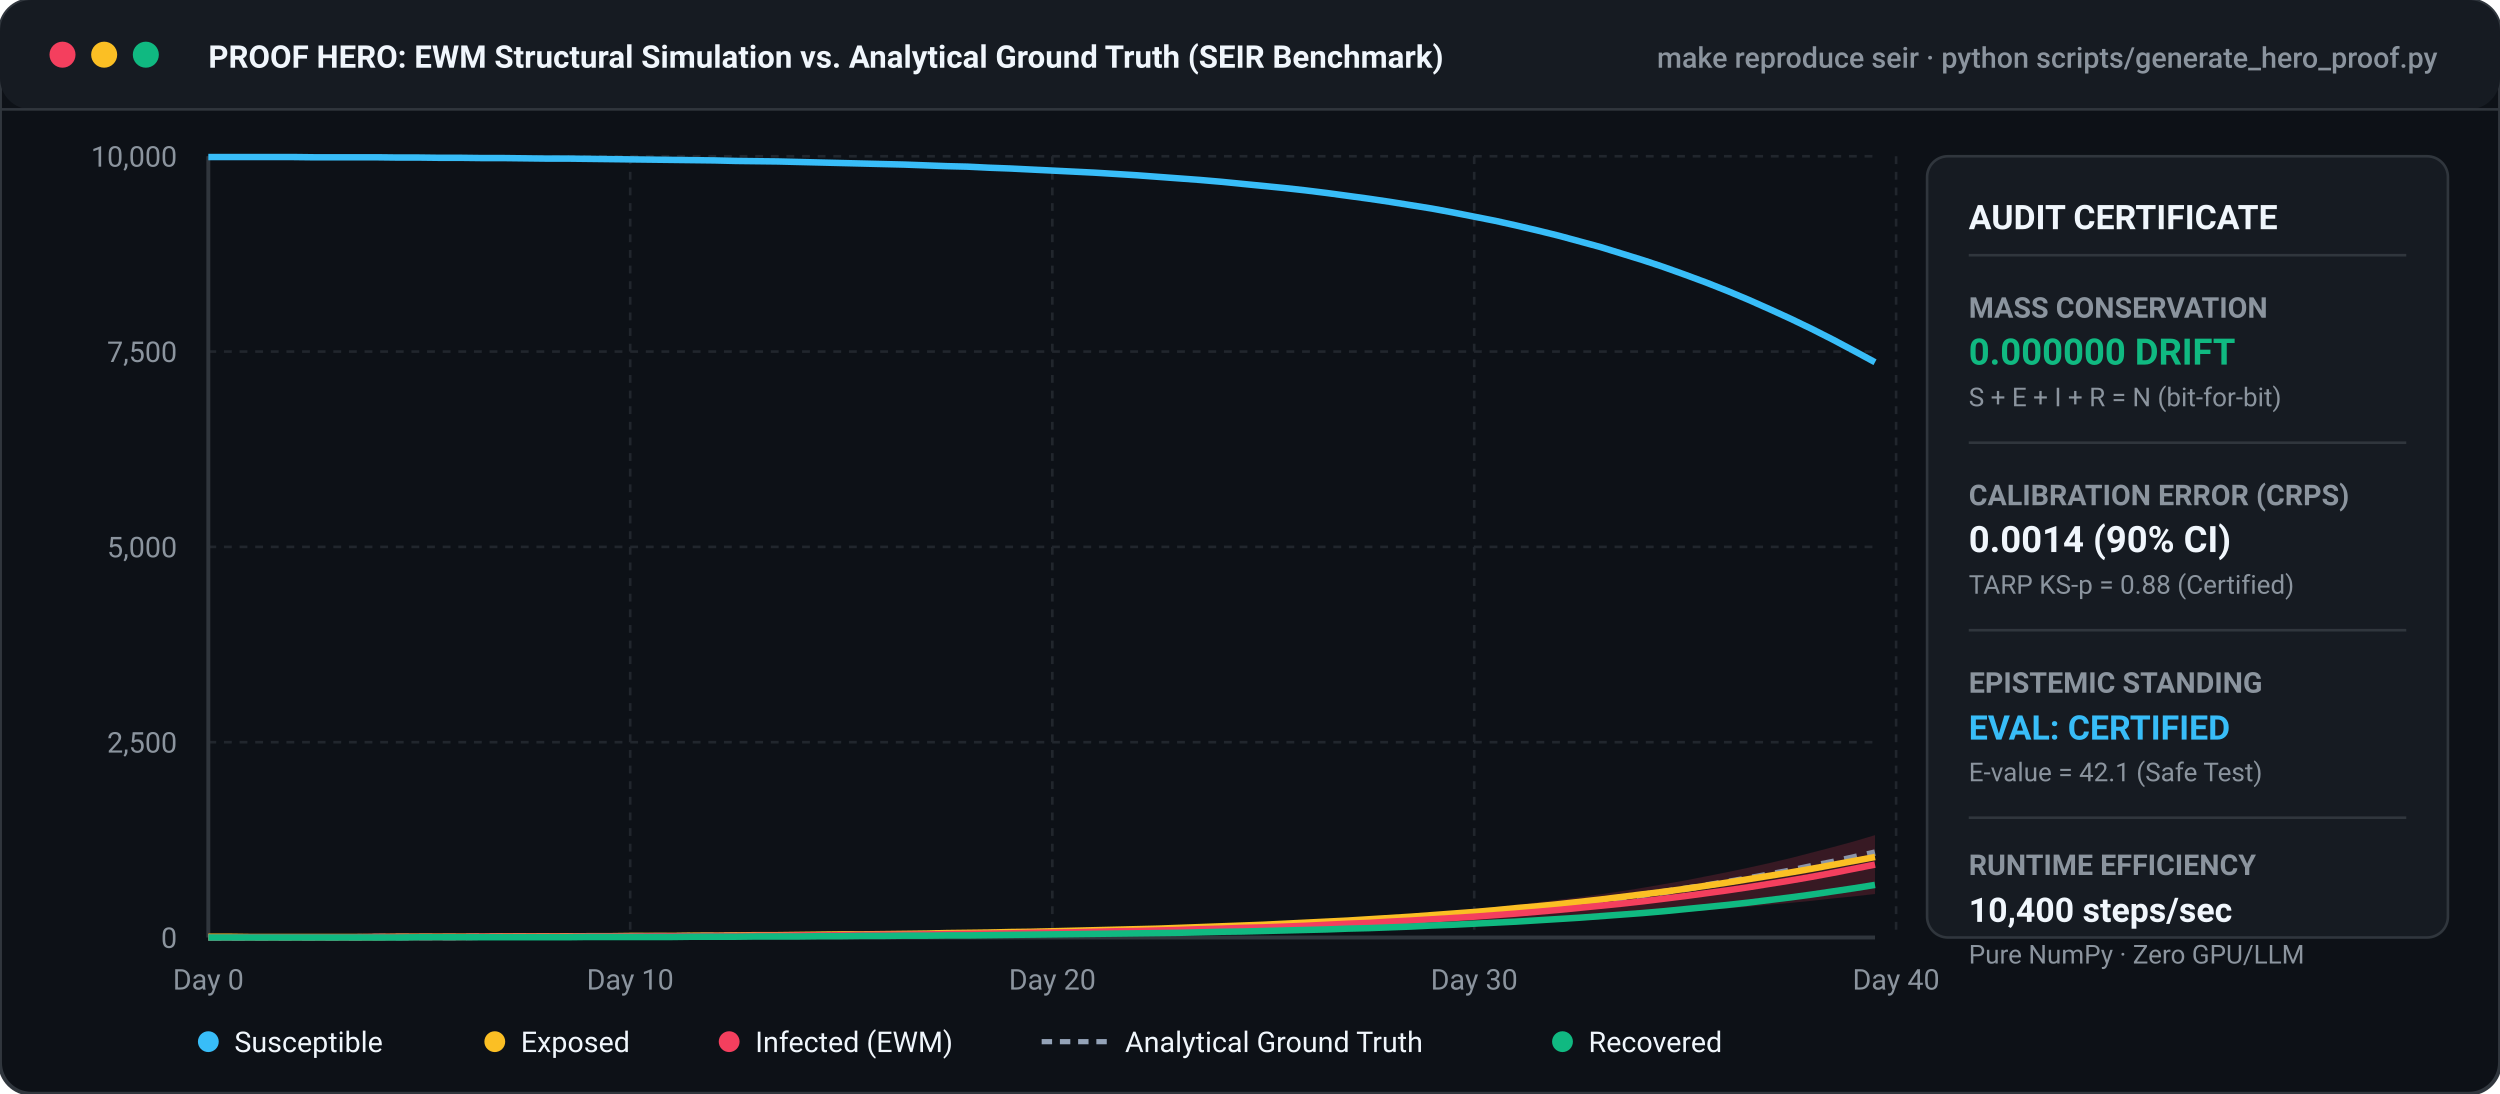
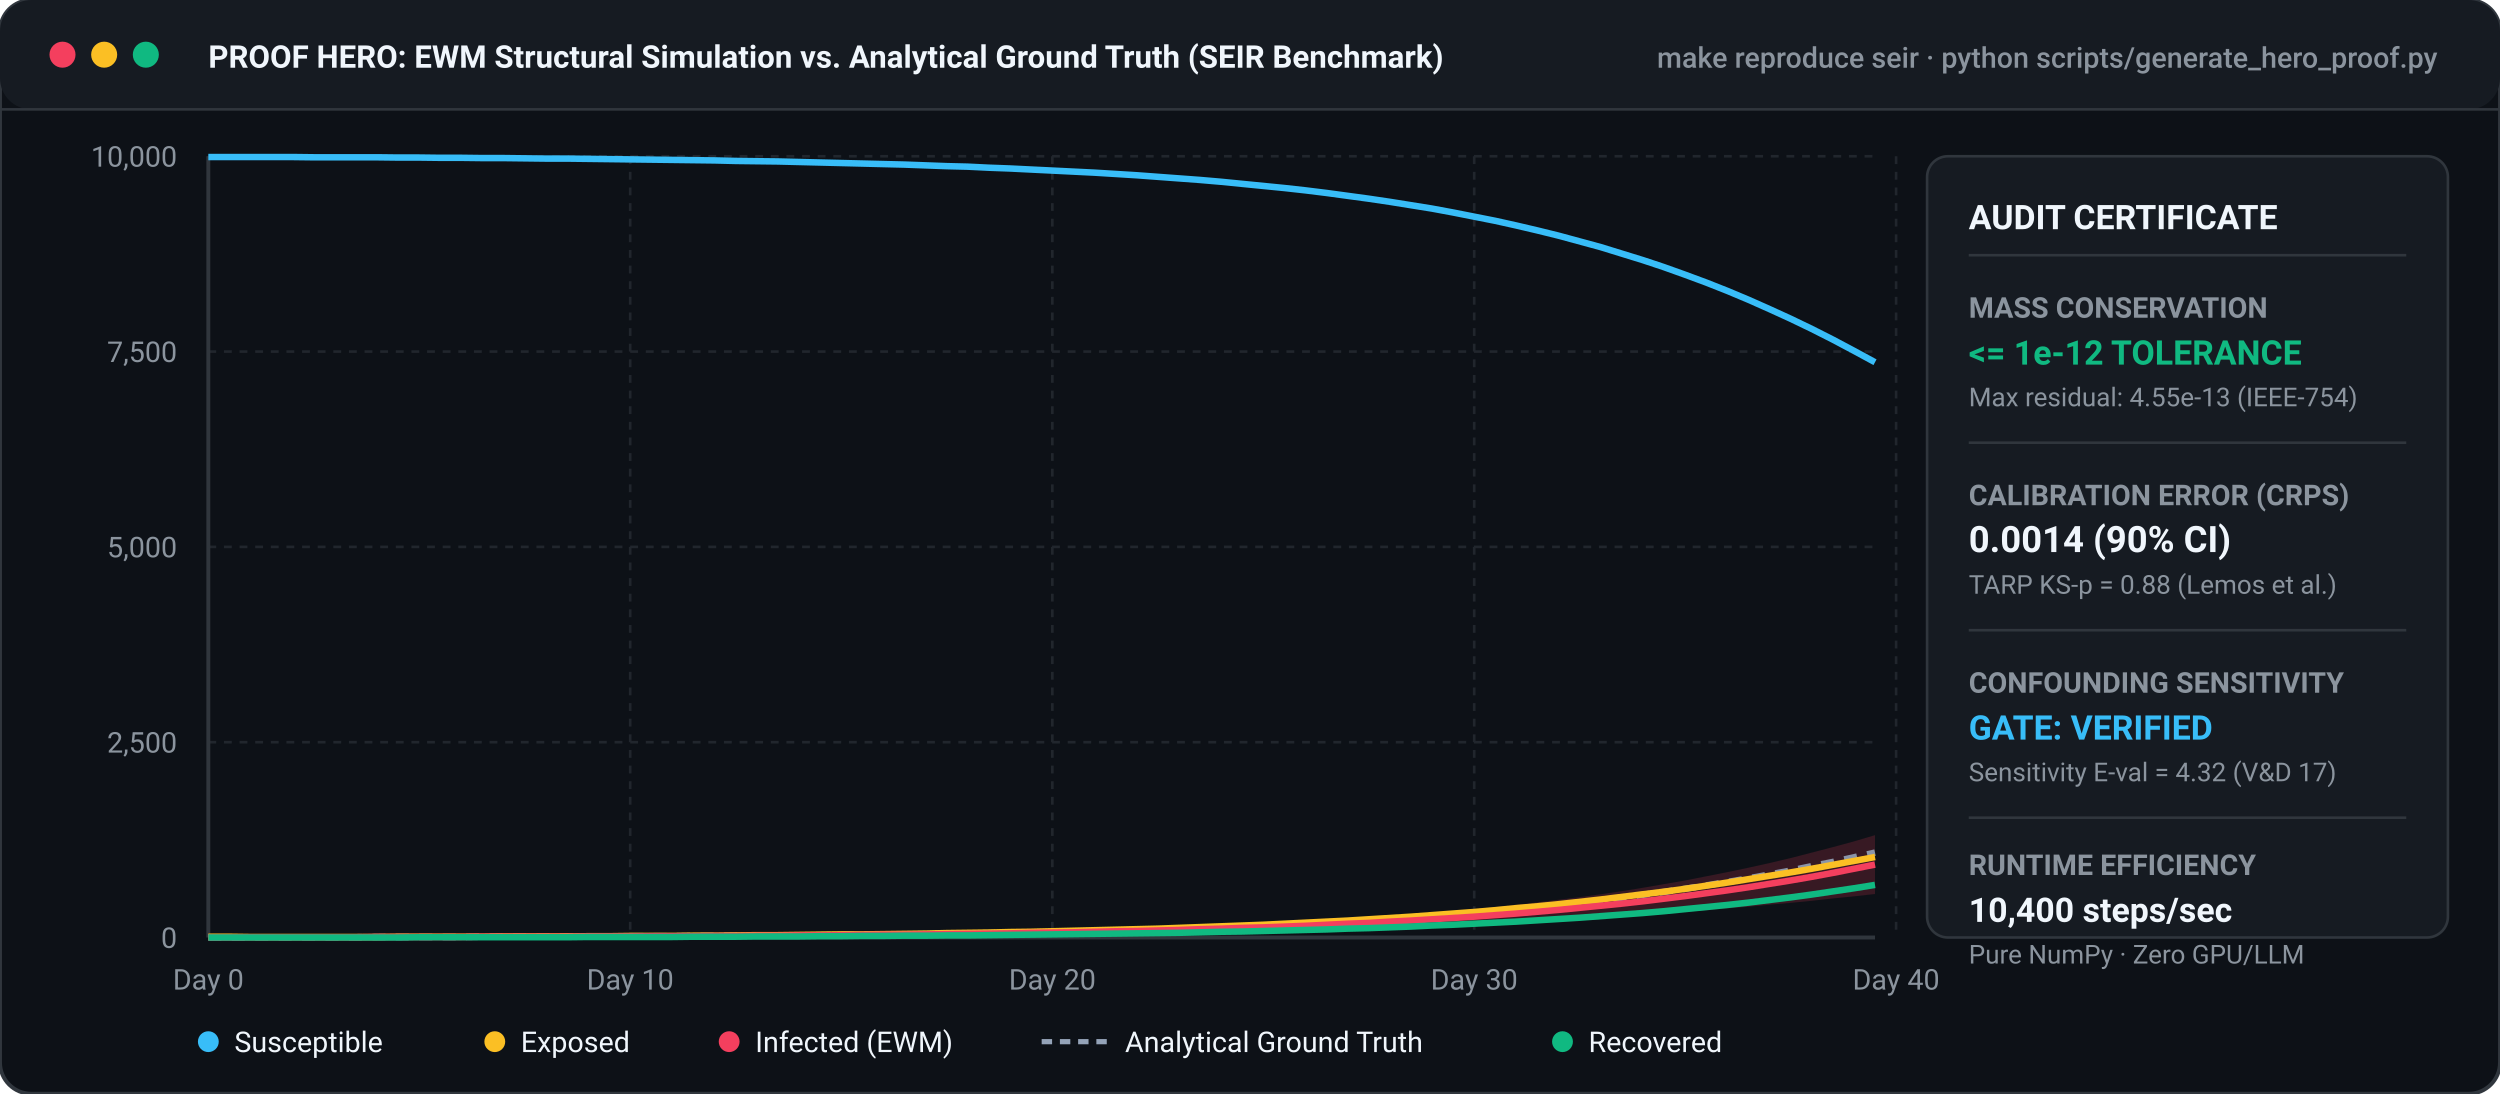
<svg xmlns="http://www.w3.org/2000/svg" viewBox="0 0 960 420" width="100%" height="auto" style="border-radius:12px;font-family:ui-sans-serif,system-ui,-apple-system,BlinkMacSystemFont,'Segoe UI',Roboto,sans-serif;">
  <rect width="960" height="420" fill="#0d1117" rx="12" stroke="#30363d" stroke-width="1.5" />
  <rect x="0" y="0" width="960" height="42" fill="#161b22" rx="12" />
  <circle cx="24" cy="21" r="5" fill="#f43f5e" />
  <circle cx="40" cy="21" r="5" fill="#fbbf24" />
  <circle cx="56" cy="21" r="5" fill="#10b981" />
  <text x="80" y="26" font-size="12" font-weight="600" fill="#f0f6fc">PROOF HERO: EWM Structural Simulation vs. Analytical Ground Truth (SEIR Benchmark)</text>
  <text x="936" y="26" text-anchor="end" font-size="11" font-weight="500" fill="#8b949e">make reproduce seir · python scripts/generate_hero_proof.py</text>
  <line x1="0" y1="42" x2="960" y2="42" stroke="#30363d" stroke-width="1" />
  <line x1="80" y1="360.0" x2="720" y2="360.0" stroke="#21262d" stroke-dasharray="3 3" stroke-width="1" />
  <text x="68" y="364.0" text-anchor="end" font-size="11" fill="#8b949e">0</text>
  <line x1="80" y1="285.0" x2="720" y2="285.0" stroke="#21262d" stroke-dasharray="3 3" stroke-width="1" />
  <text x="68" y="289.0" text-anchor="end" font-size="11" fill="#8b949e">2,500</text>
  <line x1="80" y1="210.0" x2="720" y2="210.0" stroke="#21262d" stroke-dasharray="3 3" stroke-width="1" />
  <text x="68" y="214.0" text-anchor="end" font-size="11" fill="#8b949e">5,000</text>
  <line x1="80" y1="135.0" x2="720" y2="135.0" stroke="#21262d" stroke-dasharray="3 3" stroke-width="1" />
  <text x="68" y="139.0" text-anchor="end" font-size="11" fill="#8b949e">7,500</text>
  <line x1="80" y1="60.0" x2="720" y2="60.0" stroke="#21262d" stroke-dasharray="3 3" stroke-width="1" />
  <text x="68" y="64.0" text-anchor="end" font-size="11" fill="#8b949e">10,000</text>
  <line x1="80.0" y1="60" x2="80.0" y2="360" stroke="#21262d" stroke-dasharray="3 3" stroke-width="1" />
  <text x="80.0" y="380" text-anchor="middle" font-size="11" fill="#8b949e">Day 0</text>
  <line x1="242.0" y1="60" x2="242.0" y2="360" stroke="#21262d" stroke-dasharray="3 3" stroke-width="1" />
  <text x="242.0" y="380" text-anchor="middle" font-size="11" fill="#8b949e">Day 10</text>
  <line x1="404.1" y1="60" x2="404.1" y2="360" stroke="#21262d" stroke-dasharray="3 3" stroke-width="1" />
  <text x="404.1" y="380" text-anchor="middle" font-size="11" fill="#8b949e">Day 20</text>
  <line x1="566.1" y1="60" x2="566.1" y2="360" stroke="#21262d" stroke-dasharray="3 3" stroke-width="1" />
  <text x="566.1" y="380" text-anchor="middle" font-size="11" fill="#8b949e">Day 30</text>
  <line x1="728.1" y1="60" x2="728.1" y2="360" stroke="#21262d" stroke-dasharray="3 3" stroke-width="1" />
  <text x="728.1" y="380" text-anchor="middle" font-size="11" fill="#8b949e">Day 40</text>
  <line x1="80" y1="360" x2="720" y2="360" stroke="#30363d" stroke-width="1.5" />
  <line x1="80" y1="60" x2="80" y2="360" stroke="#30363d" stroke-width="1.5" />
  <path d="M 80.0,359.6 L 88.1,359.5 L 96.2,359.5 L 104.3,359.5 L 112.4,359.5 L 120.5,359.4 L 128.6,359.4 L 136.7,359.4 L 144.8,359.4 L 152.9,359.4 L 161.0,359.4 L 169.1,359.3 L 177.2,359.3 L 185.3,359.3 L 193.4,359.3 L 201.5,359.3 L 209.6,359.2 L 217.7,359.2 L 225.8,359.2 L 233.9,359.1 L 242.0,359.1 L 250.1,359.1 L 258.2,359.0 L 266.3,359.0 L 274.4,359.0 L 282.5,358.9 L 290.6,358.9 L 298.7,358.8 L 306.8,358.8 L 314.9,358.7 L 323.0,358.6 L 331.1,358.6 L 339.2,358.5 L 347.3,358.4 L 355.4,358.3 L 363.5,358.2 L 371.6,358.1 L 379.7,358.0 L 387.8,357.9 L 395.9,357.7 L 404.1,357.6 L 412.2,357.4 L 420.3,357.2 L 428.4,356.9 L 436.5,356.7 L 444.6,356.4 L 452.7,356.1 L 460.8,355.8 L 468.9,355.5 L 477.0,355.2 L 485.1,354.8 L 493.2,354.4 L 501.3,354.0 L 509.4,353.5 L 517.5,353.0 L 525.6,352.5 L 533.7,351.9 L 541.8,351.3 L 549.9,350.6 L 558.0,349.9 L 566.1,349.1 L 574.2,348.3 L 582.3,347.5 L 590.4,346.5 L 598.5,345.5 L 606.6,344.5 L 614.7,343.4 L 622.8,342.2 L 630.9,340.9 L 639.0,339.5 L 647.1,338.1 L 655.2,336.5 L 663.3,334.9 L 671.4,333.2 L 679.5,331.4 L 687.6,329.5 L 695.7,327.4 L 703.8,325.3 L 711.9,323.1 L 720.0,320.7 L 720.0,343.3 L 711.9,344.2 L 703.8,345.0 L 695.7,345.9 L 687.6,346.7 L 679.5,347.4 L 671.4,348.2 L 663.3,348.8 L 655.2,349.5 L 647.1,350.1 L 639.0,350.7 L 630.9,351.3 L 622.8,351.8 L 614.7,352.3 L 606.6,352.8 L 598.5,353.2 L 590.4,353.7 L 582.3,354.1 L 574.2,354.4 L 566.1,354.8 L 558.0,355.1 L 549.9,355.4 L 541.8,355.7 L 533.7,356.0 L 525.6,356.3 L 517.5,356.5 L 509.4,356.7 L 501.3,356.9 L 493.2,357.1 L 485.1,357.3 L 477.0,357.5 L 468.9,357.7 L 460.8,357.8 L 452.7,358.0 L 444.6,358.1 L 436.5,358.2 L 428.4,358.3 L 420.3,358.4 L 412.2,358.6 L 404.1,358.6 L 395.9,358.7 L 387.8,358.8 L 379.7,358.9 L 371.6,359.0 L 363.5,359.1 L 355.4,359.2 L 347.3,359.3 L 339.2,359.4 L 331.1,359.5 L 323.0,359.5 L 314.9,359.6 L 306.8,359.7 L 298.7,359.7 L 290.6,359.8 L 282.5,359.8 L 274.4,359.9 L 266.3,359.9 L 258.2,359.9 L 250.1,360.0 L 242.0,360.0 L 233.9,360.0 L 225.8,360.0 L 217.7,360.0 L 209.6,360.0 L 201.5,360.0 L 193.4,360.0 L 185.3,360.0 L 177.2,360.0 L 169.1,360.0 L 161.0,360.0 L 152.9,360.0 L 144.8,360.0 L 136.7,360.0 L 128.6,360.0 L 120.5,360.0 L 112.4,360.0 L 104.3,360.0 L 96.2,360.0 L 88.1,360.0 L 80.0,360.0 Z" fill="#f43f5e" fill-opacity="0.18" />
  <path d="M 80.0,360.0 L 88.1,360.0 L 96.2,359.9 L 104.3,359.9 L 112.4,359.9 L 120.5,359.9 L 128.6,359.9 L 136.7,359.9 L 144.8,359.8 L 152.9,359.8 L 161.0,359.8 L 169.1,359.8 L 177.2,359.8 L 185.3,359.7 L 193.4,359.7 L 201.5,359.7 L 209.6,359.7 L 217.7,359.6 L 225.8,359.6 L 233.9,359.6 L 242.0,359.5 L 250.1,359.5 L 258.2,359.5 L 266.3,359.4 L 274.4,359.4 L 282.5,359.3 L 290.6,359.3 L 298.7,359.2 L 306.8,359.2 L 314.9,359.1 L 323.0,359.0 L 331.1,358.9 L 339.2,358.8 L 347.3,358.8 L 355.4,358.7 L 363.5,358.5 L 371.6,358.4 L 379.7,358.3 L 387.8,358.2 L 395.9,358.0 L 404.1,357.9 L 412.2,357.7 L 420.3,357.5 L 428.4,357.3 L 436.5,357.1 L 444.6,356.9 L 452.7,356.7 L 460.8,356.4 L 468.9,356.1 L 477.0,355.8 L 485.1,355.5 L 493.2,355.1 L 501.3,354.8 L 509.4,354.4 L 517.5,353.9 L 525.6,353.5 L 533.7,353.0 L 541.8,352.5 L 549.9,351.9 L 558.0,351.3 L 566.1,350.6 L 574.2,349.9 L 582.3,349.2 L 590.4,348.4 L 598.5,347.6 L 606.6,346.7 L 614.7,345.7 L 622.8,344.7 L 630.9,343.6 L 639.0,342.5 L 647.1,341.3 L 655.2,340.0 L 663.3,338.7 L 671.4,337.3 L 679.5,335.8 L 687.6,334.3 L 695.7,332.6 L 703.8,331.0 L 711.9,329.2 L 720.0,327.4" fill="none" stroke="#94a3b8" stroke-width="2.5" stroke-dasharray="5 4" opacity="0.9" />
  <path d="M 80.0,60.3 L 88.1,60.3 L 96.2,60.3 L 104.3,60.3 L 112.4,60.3 L 120.5,60.4 L 128.6,60.4 L 136.7,60.4 L 144.8,60.4 L 152.9,60.5 L 161.0,60.5 L 169.1,60.6 L 177.2,60.6 L 185.3,60.7 L 193.4,60.7 L 201.5,60.8 L 209.6,60.9 L 217.7,60.9 L 225.8,61.0 L 233.9,61.1 L 242.0,61.2 L 250.1,61.3 L 258.2,61.4 L 266.3,61.5 L 274.4,61.6 L 282.5,61.8 L 290.6,61.9 L 298.7,62.0 L 306.8,62.2 L 314.9,62.4 L 323.0,62.6 L 331.1,62.8 L 339.2,63.0 L 347.3,63.2 L 355.4,63.5 L 363.5,63.8 L 371.6,64.0 L 379.7,64.4 L 387.8,64.7 L 395.9,65.1 L 404.1,65.5 L 412.2,65.9 L 420.3,66.3 L 428.4,66.8 L 436.5,67.3 L 444.6,67.9 L 452.7,68.5 L 460.8,69.1 L 468.9,69.8 L 477.0,70.6 L 485.1,71.4 L 493.2,72.2 L 501.3,73.1 L 509.4,74.1 L 517.5,75.2 L 525.6,76.3 L 533.7,77.5 L 541.8,78.8 L 549.9,80.1 L 558.0,81.6 L 566.1,83.2 L 574.2,84.8 L 582.3,86.6 L 590.4,88.5 L 598.5,90.5 L 606.6,92.7 L 614.7,94.9 L 622.8,97.4 L 630.9,99.9 L 639.0,102.6 L 647.1,105.5 L 655.2,108.5 L 663.3,111.7 L 671.4,115.1 L 679.5,118.7 L 687.6,122.4 L 695.7,126.3 L 703.8,130.4 L 711.9,134.7 L 720.0,139.1" fill="none" stroke="#38bdf8" stroke-width="2.5" />
  <path d="M 80.0,359.7 L 88.1,359.7 L 96.2,359.8 L 104.3,359.8 L 112.4,359.8 L 120.5,359.8 L 128.6,359.8 L 136.7,359.8 L 144.8,359.8 L 152.9,359.7 L 161.0,359.7 L 169.1,359.7 L 177.2,359.7 L 185.3,359.7 L 193.4,359.6 L 201.5,359.6 L 209.6,359.6 L 217.7,359.6 L 225.8,359.5 L 233.9,359.5 L 242.0,359.4 L 250.1,359.4 L 258.2,359.4 L 266.3,359.3 L 274.4,359.3 L 282.5,359.2 L 290.6,359.1 L 298.7,359.1 L 306.8,359.0 L 314.9,358.9 L 323.0,358.8 L 331.1,358.8 L 339.2,358.7 L 347.3,358.6 L 355.4,358.5 L 363.5,358.3 L 371.6,358.2 L 379.7,358.1 L 387.8,357.9 L 395.9,357.8 L 404.1,357.6 L 412.2,357.4 L 420.3,357.2 L 428.4,357.0 L 436.5,356.8 L 444.6,356.6 L 452.7,356.3 L 460.8,356.0 L 468.9,355.7 L 477.0,355.4 L 485.1,355.1 L 493.2,354.7 L 501.3,354.3 L 509.4,353.9 L 517.5,353.5 L 525.6,353.0 L 533.7,352.5 L 541.8,352.0 L 549.9,351.4 L 558.0,350.8 L 566.1,350.2 L 574.2,349.5 L 582.3,348.7 L 590.4,348.0 L 598.5,347.2 L 606.6,346.3 L 614.7,345.4 L 622.8,344.4 L 630.9,343.4 L 639.0,342.4 L 647.1,341.3 L 655.2,340.1 L 663.3,338.9 L 671.4,337.6 L 679.5,336.3 L 687.6,335.0 L 695.7,333.6 L 703.8,332.1 L 711.9,330.6 L 720.0,329.1" fill="none" stroke="#fbbf24" stroke-width="2.5" />
  <path d="M 80.0,360.0 L 88.1,360.0 L 96.2,359.9 L 104.3,359.9 L 112.4,359.9 L 120.5,359.9 L 128.6,359.9 L 136.7,359.9 L 144.8,359.8 L 152.9,359.8 L 161.0,359.8 L 169.1,359.8 L 177.2,359.8 L 185.3,359.7 L 193.4,359.7 L 201.5,359.7 L 209.6,359.7 L 217.7,359.7 L 225.8,359.6 L 233.9,359.6 L 242.0,359.6 L 250.1,359.5 L 258.2,359.5 L 266.3,359.5 L 274.4,359.4 L 282.5,359.4 L 290.6,359.3 L 298.7,359.3 L 306.8,359.2 L 314.9,359.2 L 323.0,359.1 L 331.1,359.0 L 339.2,358.9 L 347.3,358.9 L 355.4,358.8 L 363.5,358.7 L 371.6,358.6 L 379.7,358.5 L 387.8,358.4 L 395.9,358.2 L 404.1,358.1 L 412.2,358.0 L 420.3,357.8 L 428.4,357.6 L 436.5,357.5 L 444.6,357.3 L 452.7,357.1 L 460.8,356.8 L 468.9,356.6 L 477.0,356.3 L 485.1,356.1 L 493.2,355.8 L 501.3,355.5 L 509.4,355.1 L 517.5,354.7 L 525.6,354.4 L 533.7,353.9 L 541.8,353.5 L 549.9,353.0 L 558.0,352.5 L 566.1,352.0 L 574.2,351.4 L 582.3,350.8 L 590.4,350.1 L 598.5,349.4 L 606.6,348.6 L 614.7,347.8 L 622.8,347.0 L 630.9,346.1 L 639.0,345.1 L 647.1,344.1 L 655.2,343.0 L 663.3,341.9 L 671.4,340.7 L 679.5,339.4 L 687.6,338.1 L 695.7,336.7 L 703.8,335.2 L 711.9,333.6 L 720.0,332.0" fill="none" stroke="#f43f5e" stroke-width="2.5" />
  <path d="M 80.0,360.0 L 88.1,360.0 L 96.2,360.0 L 104.3,360.0 L 112.4,360.0 L 120.5,360.0 L 128.6,360.0 L 136.7,360.0 L 144.8,360.0 L 152.9,360.0 L 161.0,359.9 L 169.1,359.9 L 177.2,359.9 L 185.3,359.9 L 193.4,359.9 L 201.5,359.9 L 209.6,359.9 L 217.7,359.9 L 225.8,359.8 L 233.9,359.8 L 242.0,359.8 L 250.1,359.8 L 258.2,359.8 L 266.3,359.7 L 274.4,359.7 L 282.5,359.7 L 290.6,359.6 L 298.7,359.6 L 306.8,359.6 L 314.9,359.5 L 323.0,359.5 L 331.1,359.4 L 339.2,359.4 L 347.3,359.3 L 355.4,359.3 L 363.5,359.2 L 371.6,359.2 L 379.7,359.1 L 387.8,359.0 L 395.9,358.9 L 404.1,358.8 L 412.2,358.7 L 420.3,358.6 L 428.4,358.5 L 436.5,358.4 L 444.6,358.3 L 452.7,358.2 L 460.8,358.0 L 468.9,357.8 L 477.0,357.7 L 485.1,357.5 L 493.2,357.3 L 501.3,357.1 L 509.4,356.9 L 517.5,356.6 L 525.6,356.4 L 533.7,356.1 L 541.8,355.8 L 549.9,355.4 L 558.0,355.1 L 566.1,354.7 L 574.2,354.3 L 582.3,353.9 L 590.4,353.4 L 598.5,352.9 L 606.6,352.4 L 614.7,351.8 L 622.8,351.2 L 630.9,350.6 L 639.0,349.9 L 647.1,349.1 L 655.2,348.3 L 663.3,347.5 L 671.4,346.6 L 679.5,345.6 L 687.6,344.6 L 695.7,343.5 L 703.8,342.3 L 711.9,341.1 L 720.0,339.8" fill="none" stroke="#10b981" stroke-width="2.5" />
  <rect x="740" y="60" width="200" height="300" fill="#161b22" rx="8" stroke="#30363d" stroke-width="1" />
  <text x="756" y="88" font-size="13" font-weight="700" fill="#f0f6fc">AUDIT CERTIFICATE</text>
  <line x1="756" y1="98" x2="924" y2="98" stroke="#30363d" stroke-width="1" />
  <text x="756" y="122" font-size="11" font-weight="600" fill="#8b949e">MASS CONSERVATION</text>
-   <text x="756" y="140" font-size="14" font-weight="700" fill="#10b981">0.000000 DRIFT</text>
-   <text x="756" y="156" font-size="10" fill="#8b949e">S + E + I + R = N (bit-for-bit)</text>
+   <text x="756" y="140" font-size="13" font-weight="700" fill="#10b981">&lt;= 1e-12 TOLERANCE</text>
+   <text x="756" y="156" font-size="10" fill="#8b949e">Max residual: 4.55e-13 (IEEE-754)</text>
  <line x1="756" y1="170" x2="924" y2="170" stroke="#30363d" stroke-width="1" />
  <text x="756" y="194" font-size="11" font-weight="600" fill="#8b949e">CALIBRATION ERROR (CRPS)</text>
  <text x="756" y="212" font-size="14" font-weight="700" fill="#f0f6fc">0.0014 (90% CI)</text>
-   <text x="756" y="228" font-size="10" fill="#8b949e">TARP KS-p = 0.88 (Certified)</text>
+   <text x="756" y="228" font-size="10" fill="#8b949e">TARP KS-p = 0.88 (Lemos et al.)</text>
  <line x1="756" y1="242" x2="924" y2="242" stroke="#30363d" stroke-width="1" />
-   <text x="756" y="266" font-size="11" font-weight="600" fill="#8b949e">EPISTEMIC STANDING</text>
-   <text x="756" y="284" font-size="13" font-weight="700" fill="#38bdf8">EVAL: CERTIFIED</text>
-   <text x="756" y="300" font-size="10" fill="#8b949e">E-value = 42.1 (Safe Test)</text>
+   <text x="756" y="266" font-size="11" font-weight="600" fill="#8b949e">CONFOUNDING SENSITIVITY</text>
+   <text x="756" y="284" font-size="13" font-weight="700" fill="#38bdf8">GATE: VERIFIED</text>
+   <text x="756" y="300" font-size="10" fill="#8b949e">Sensitivity E-val = 4.32 (V&amp;D 17)</text>
  <line x1="756" y1="314" x2="924" y2="314" stroke="#30363d" stroke-width="1" />
  <text x="756" y="336" font-size="11" font-weight="600" fill="#8b949e">RUNTIME EFFICIENCY</text>
  <text x="756" y="354" font-size="13" font-weight="700" fill="#f0f6fc">10,400 steps/sec</text>
  <text x="756" y="370" font-size="10" fill="#8b949e">Pure NumPy · Zero GPU/LLM</text>
  <circle cx="80" cy="400" r="4" fill="#38bdf8" />
  <text x="90" y="404" font-size="11" fill="#f0f6fc">Susceptible</text>
  <circle cx="190" cy="400" r="4" fill="#fbbf24" />
  <text x="200" y="404" font-size="11" fill="#f0f6fc">Exposed</text>
  <circle cx="280" cy="400" r="4" fill="#f43f5e" />
  <text x="290" y="404" font-size="11" fill="#f0f6fc">Infected (EWM)</text>
  <line x1="400" y1="400" x2="425" y2="400" stroke="#94a3b8" stroke-width="2" stroke-dasharray="4 3" />
  <text x="432" y="404" font-size="11" fill="#f0f6fc">Analytical Ground Truth</text>
  <circle cx="600" cy="400" r="4" fill="#10b981" />
  <text x="610" y="404" font-size="11" fill="#f0f6fc">Recovered</text>
</svg>
